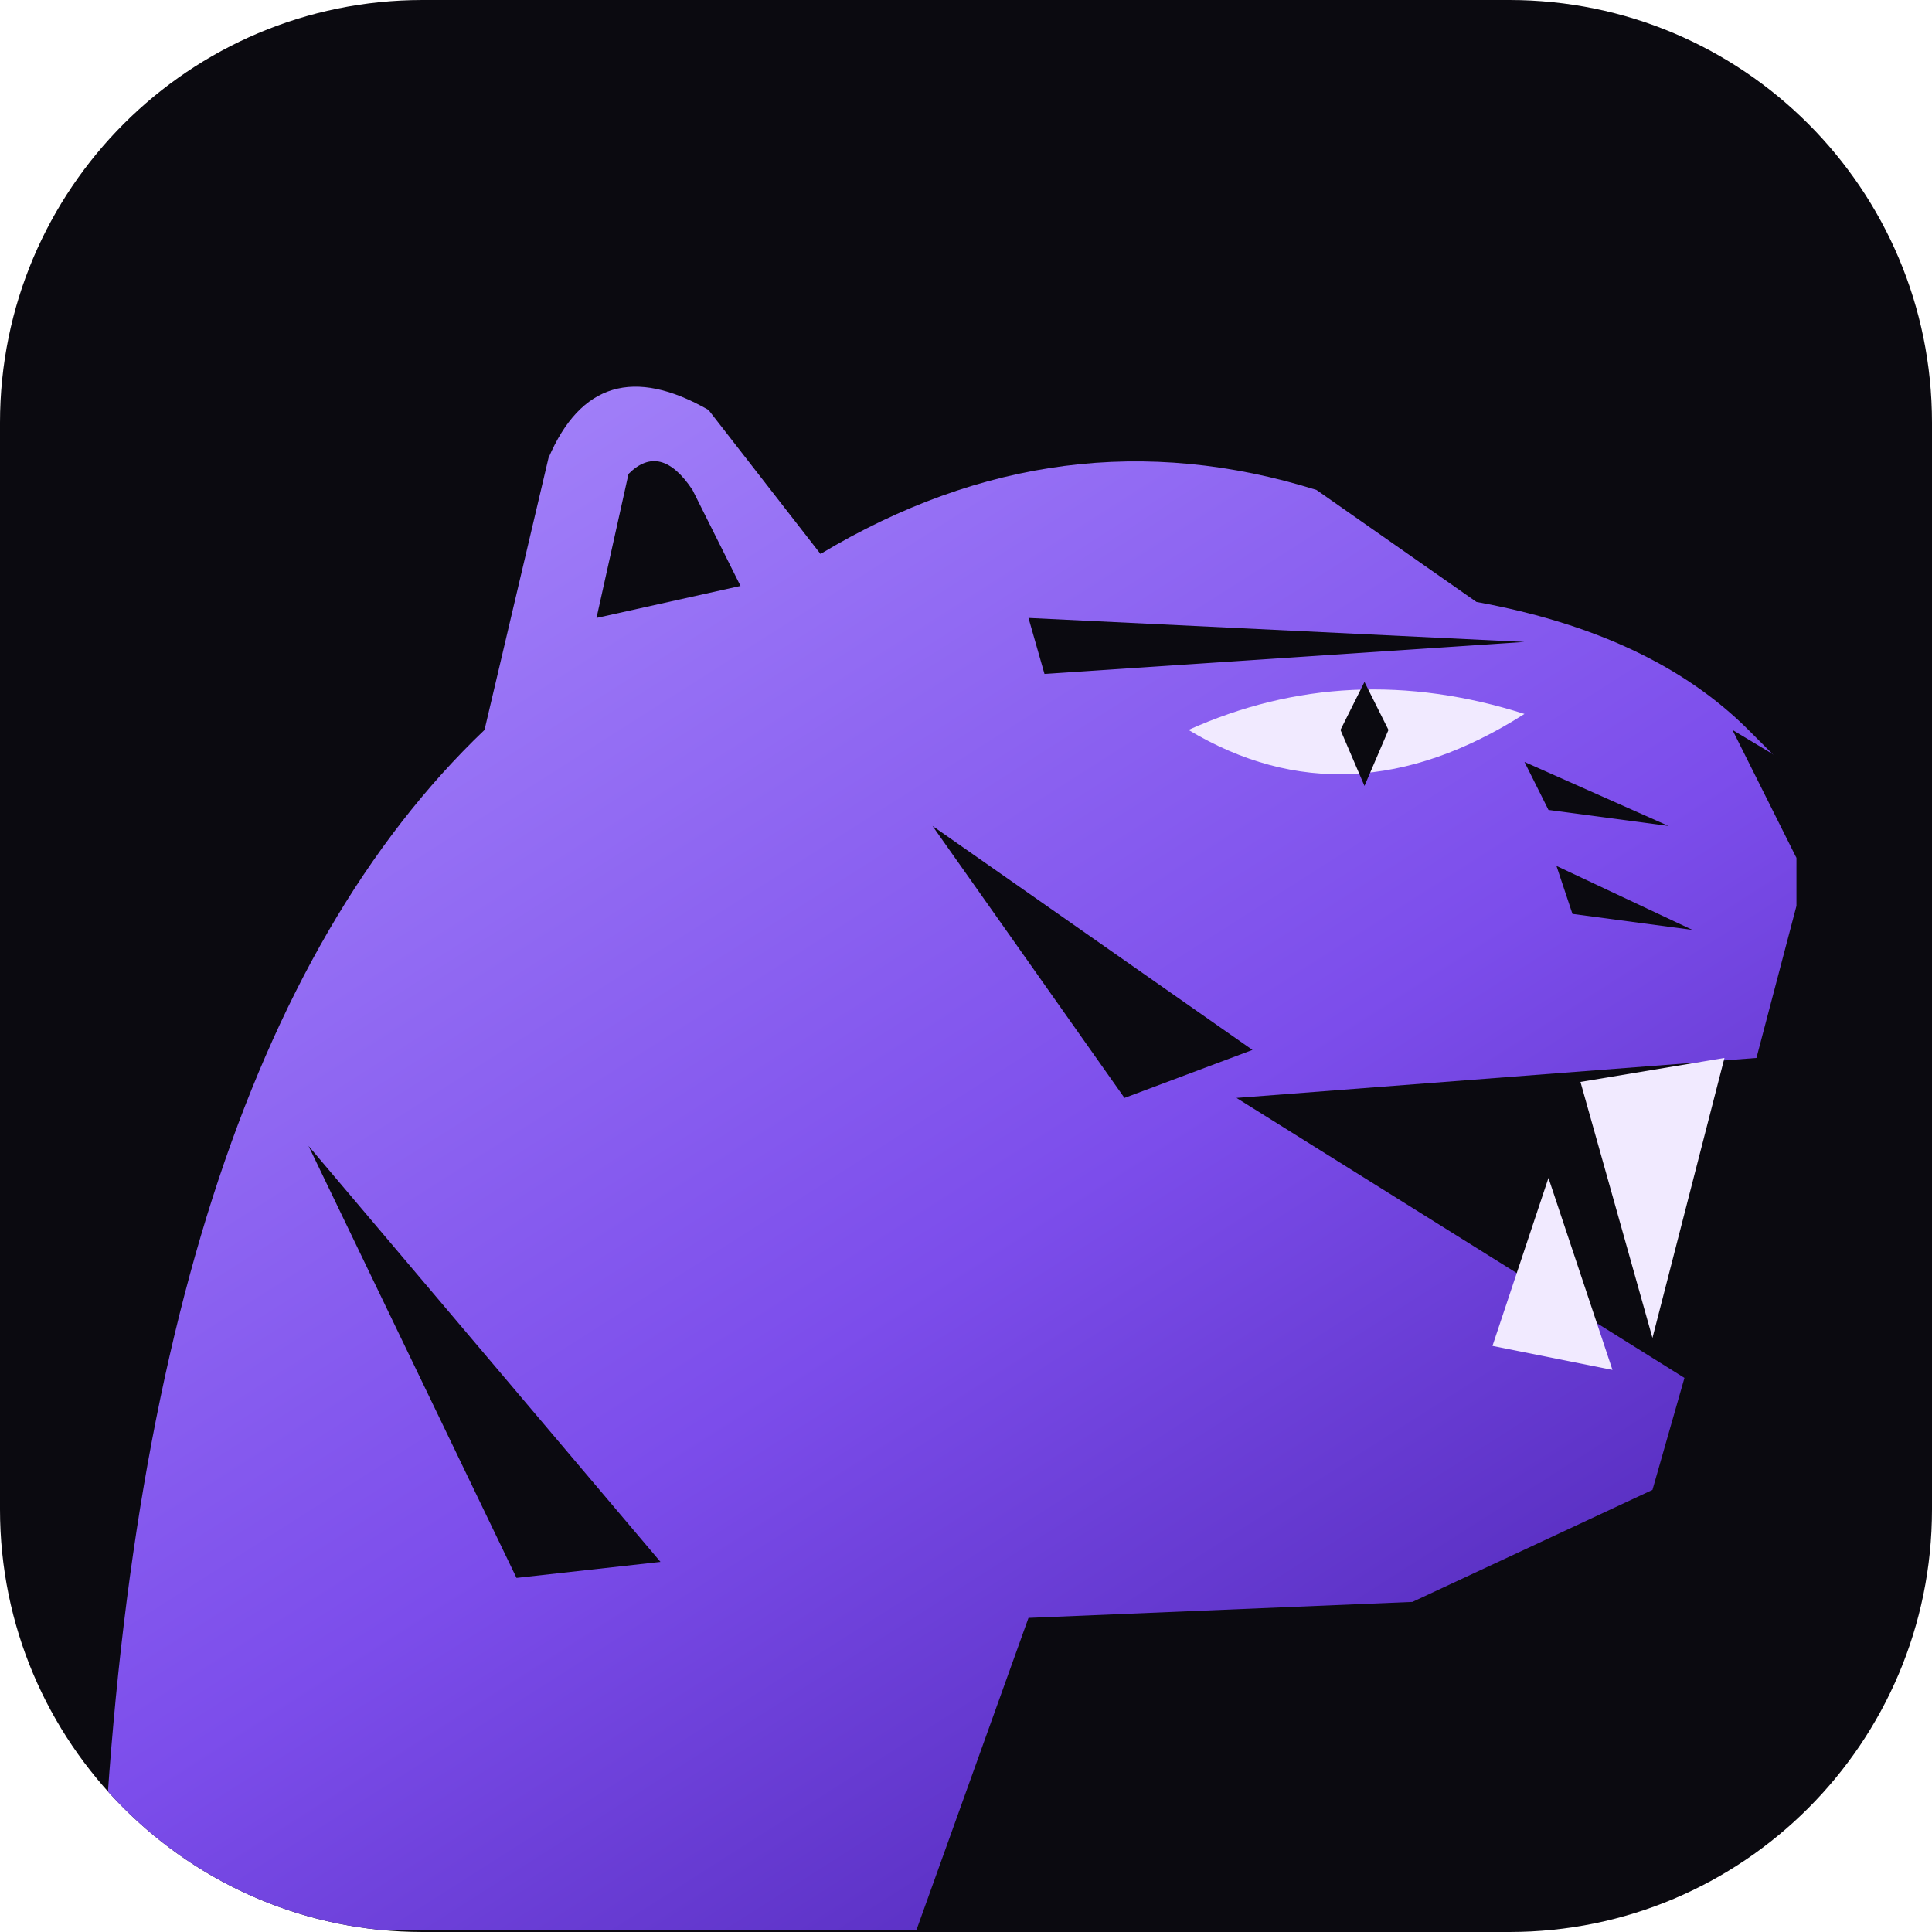
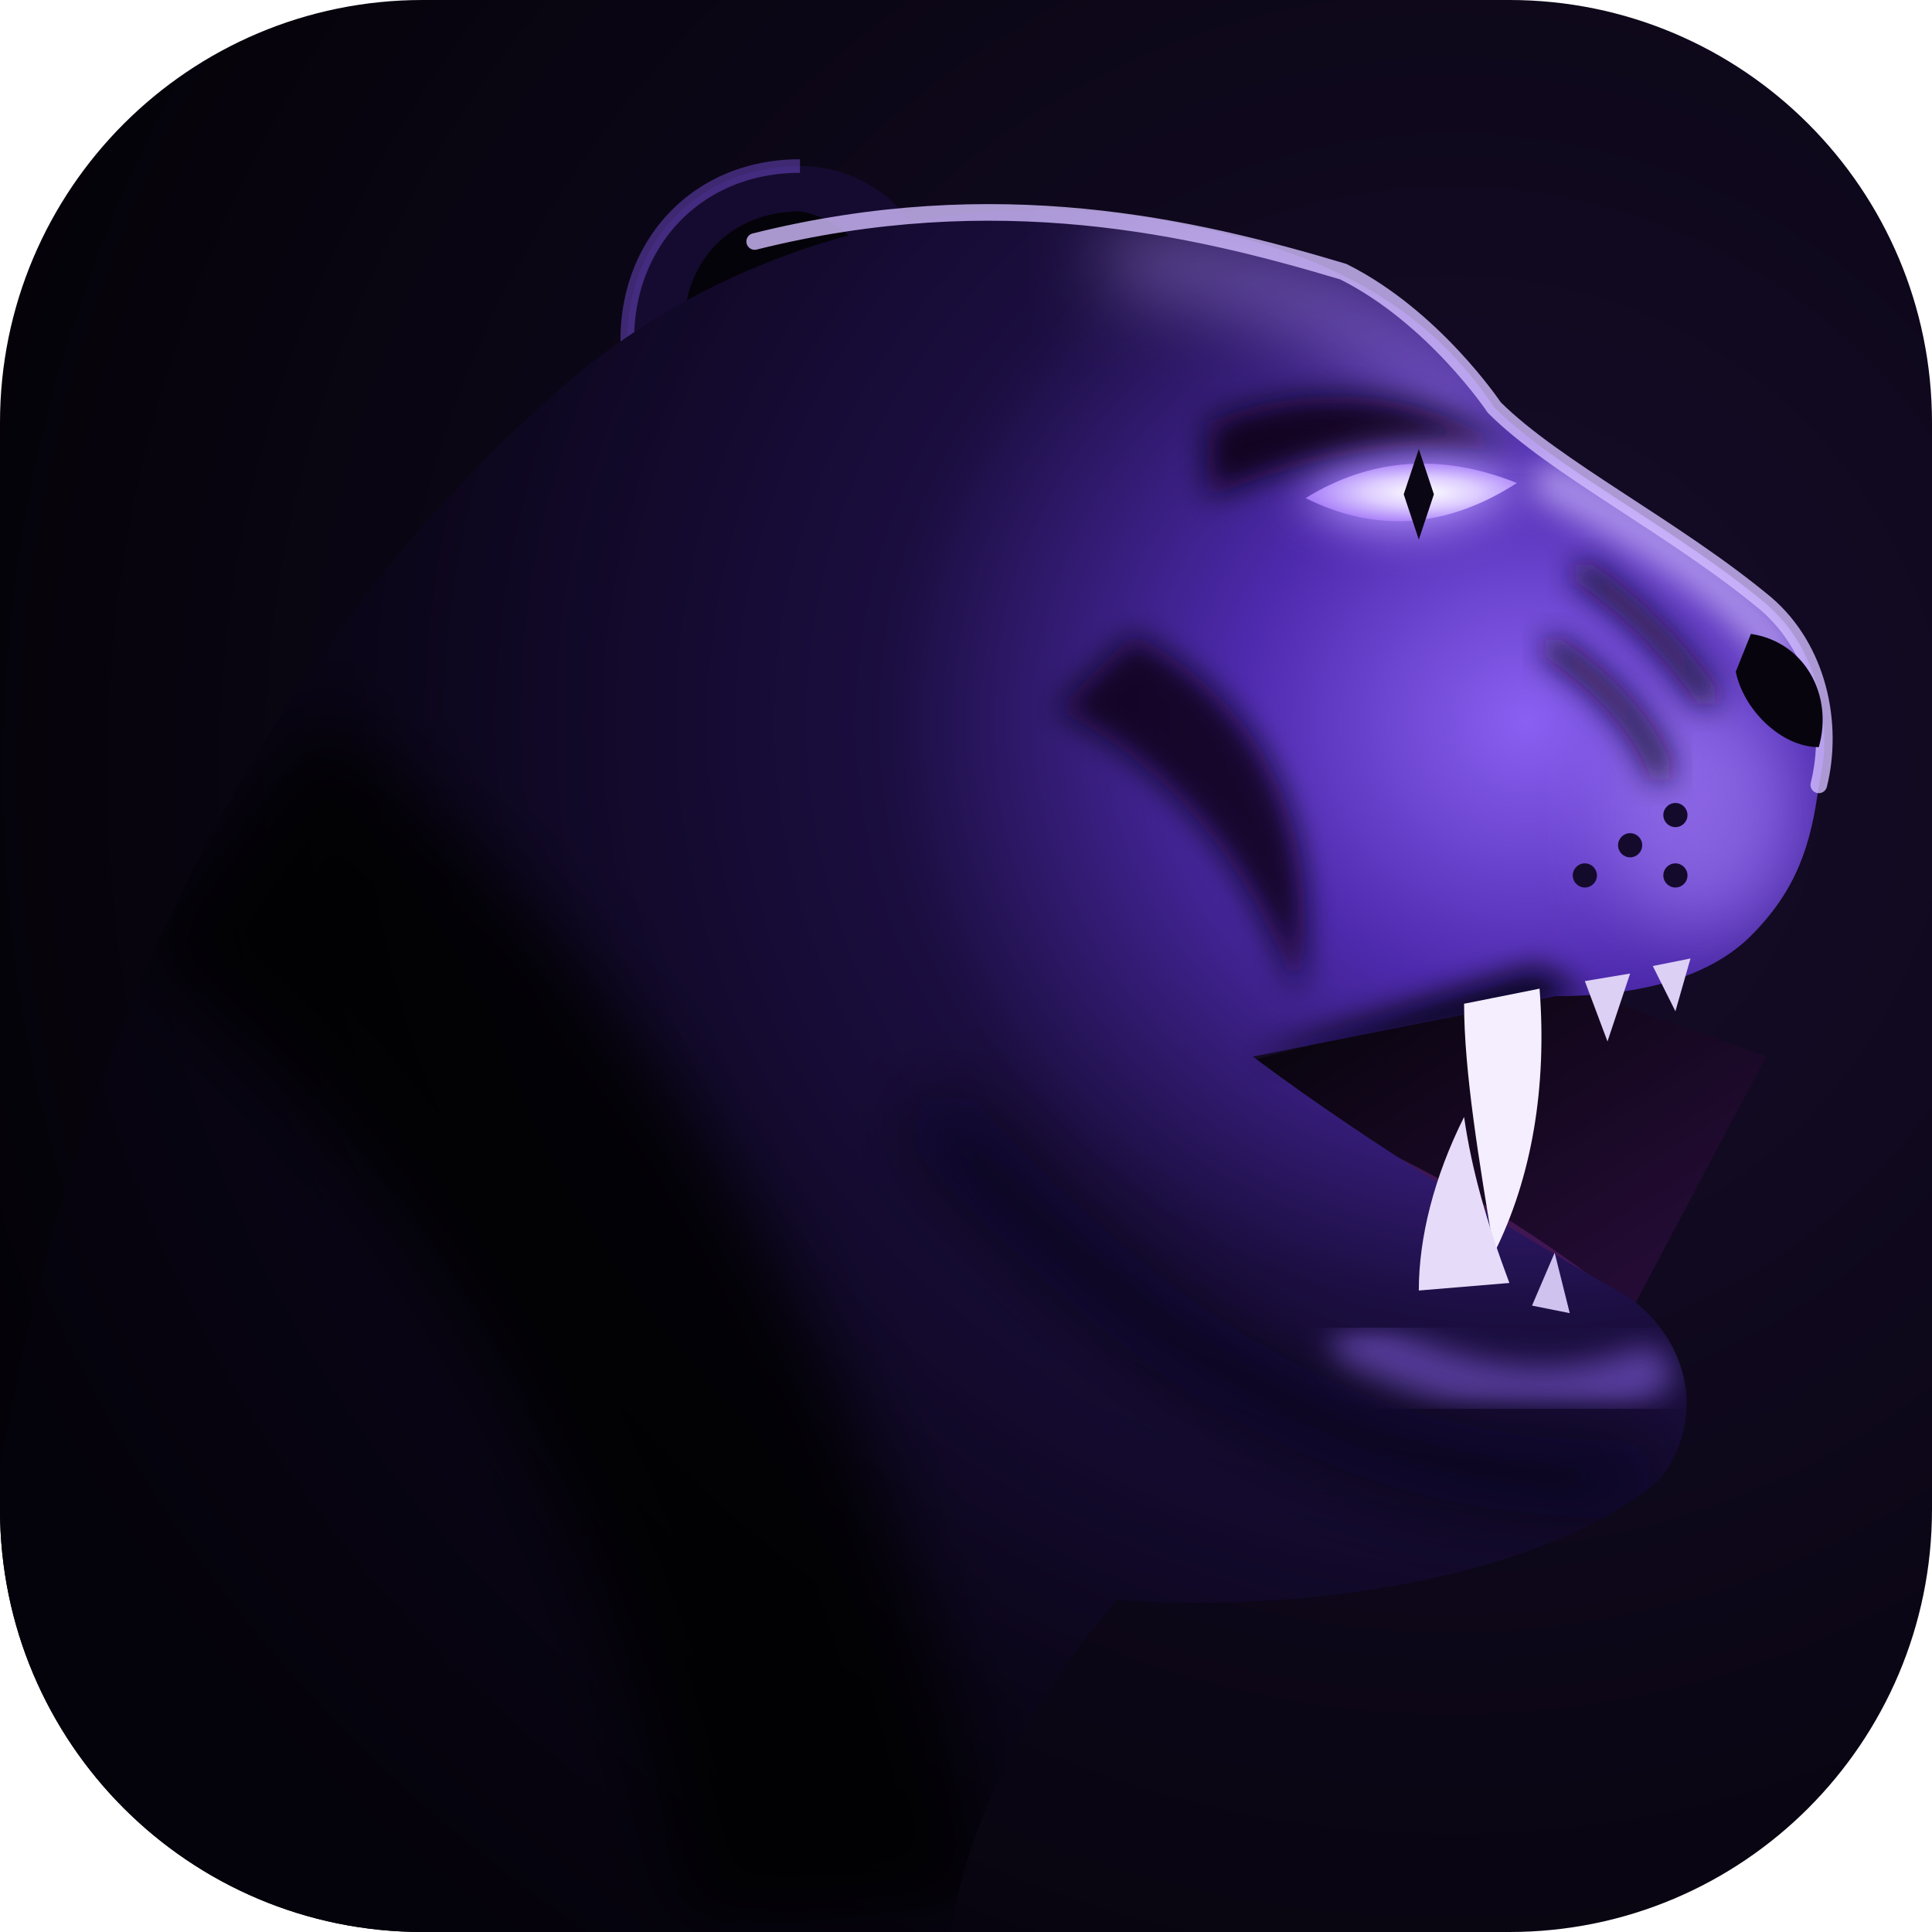
<svg xmlns="http://www.w3.org/2000/svg" viewBox="0 0 256 256" role="img" aria-label="Git Panther">
  <defs>
    <clipPath id="gp-badge">
      <rect width="256" height="256" rx="56" />
    </clipPath>
-     <linearGradient id="gp-coat" x1="0.15" y1="0" x2="0.85" y2="1">
-       <stop offset="0" stop-color="#A585FA" />
-       <stop offset="0.55" stop-color="#7C4DEB" />
-       <stop offset="1" stop-color="#4A22B0" />
+     <radialGradient id="gp-bg" cx="0.75" cy="0.4" r="0.8">
+       <stop offset="0" stop-color="#170D2C" />
+       <stop offset="1" stop-color="#040208" />
+     </radialGradient>
+     <radialGradient id="gp-coat" cx="0.84" cy="0.3" r="0.9">
+       <stop offset="0" stop-color="#8A60F2" />
+       <stop offset="0.17" stop-color="#4E2AAE" />
+       <stop offset="0.38" stop-color="#1B0E40" />
+       <stop offset="0.7" stop-color="#0A0517" />
+       <stop offset="1" stop-color="#04020A" />
+     </radialGradient>
+     <linearGradient id="gp-mouth" x1="0" y1="0" x2="1" y2="1">
+       <stop offset="0" stop-color="#050309" />
+       <stop offset="1" stop-color="#2A0D3D" />
    </linearGradient>
+     <radialGradient id="gp-eye" cx="0.55" cy="0.5" r="0.6">
+       <stop offset="0" stop-color="#FFFFFF" />
+       <stop offset="0.45" stop-color="#DCCBFF" />
+       <stop offset="1" stop-color="#9B6CF7" />
+     </radialGradient>
+     <filter id="gp-blur2" x="-30%" y="-30%" width="160%" height="160%">
+       <feGaussianBlur stdDeviation="2" />
+     </filter>
+     <filter id="gp-blur5" x="-30%" y="-30%" width="160%" height="160%">
+       <feGaussianBlur stdDeviation="5" />
+     </filter>
+     <filter id="gp-glow" x="-100%" y="-100%" width="300%" height="300%">
+       <feGaussianBlur stdDeviation="3" />
+     </filter>
+     <path id="gp-head" d="M-6 256       C-4 170 22 96 76 50       C100 30 132 24 158 30       C178 34 190 42 198 54       C206 62 222 70 234 80       C241 86 243 96 241 104       C240 112 238 118 232 124       C226 130 216 132 206 132       L166 140       C182 152 202 164 216 172       C224 178 226 188 220 196       C206 208 176 214 148 212       C136 226 128 242 126 256 Z" />
+     <clipPath id="gp-head-clip">
+       <use href="#gp-head" />
+     </clipPath>
  </defs>
-   <rect width="256" height="256" rx="56" fill="#0B0A10" />
  <g clip-path="url(#gp-badge)">
-     <g transform="translate(-10 -22) scale(1.06)">
-       <path d="M22 262                Q26 154 70 112                L78 78                Q84 64 98 72                L112 90                Q142 72 174 82                L194 96                Q216 100 228 112                L234 118                L234 134                L229 153                L164 158                L220 193                L216 207                L186 221                L138 223                L124 262 Z" fill="url(#gp-coat)" />
-       <g fill="#0B0A10">
-         <path d="M84 98 L88 80 Q92 76 96 82 L102 94 Z" />
-         <path d="M138 98 L200 101 L140 105 Z" />
-         <path d="M200 116 L218 124 L203 122 Z" />
-         <path d="M204 129 L221 137 L206 135 Z" />
-         <path d="M126 124 L166 152 L150 158 Z" />
-         <path d="M48 164 L92 216 L74 218 Z" />
-         <path d="M226 112 L236 118 L234 128 Z" />
+     <rect width="256" height="256" fill="url(#gp-bg)" />
+     <path d="M206 130 L164 141 L216 174 L234 140 Z" fill="url(#gp-mouth)" />
+     <path d="M178 150 C192 156 204 164 212 170 C204 170 190 164 178 150 Z" fill="#4A1A5C" opacity="0.8" />
+     <path d="M84 52 C80 36 90 22 106 22 C116 22 124 30 124 40 Z" fill="#150B30" />
+     <path d="M91 47 C89 36 96 28 106 28 C112 29 116 34 116 40 Z" fill="#05030A" />
+     <path d="M84 52 C80 36 90 22 106 22" stroke="#7A52E0" stroke-width="1.8" fill="none" opacity="0.45" />
+     <use href="#gp-head" fill="url(#gp-coat)" />
+     <g clip-path="url(#gp-head-clip)">
+       <path d="M150 34 C170 36 186 44 196 56" stroke="#B898FF" stroke-width="8" fill="none" stroke-linecap="round" opacity="0.5" filter="url(#gp-blur5)" />
+       <path d="M206 64 C218 70 228 76 236 86" stroke="#CDB6FF" stroke-width="6" fill="none" stroke-linecap="round" opacity="0.7" filter="url(#gp-blur2)" />
+       <ellipse cx="226" cy="108" rx="13" ry="16" fill="#A884FB" opacity="0.55" filter="url(#gp-blur5)" />
+       <path d="M180 178 C196 186 208 186 218 182" stroke="#8E66F4" stroke-width="7" fill="none" stroke-linecap="round" opacity="0.55" filter="url(#gp-blur2)" />
+       <path d="M160 56 C174 50 190 52 200 60 C188 58 174 60 160 66 Z" fill="#0A0616" opacity="0.9" filter="url(#gp-blur2)" />
+       <path d="M210 76 C216 80 222 86 226 92" stroke="#130A2A" stroke-width="3" fill="none" stroke-linecap="round" filter="url(#gp-blur2)" />
+       <path d="M206 86 C212 90 218 96 220 102" stroke="#130A2A" stroke-width="3" fill="none" stroke-linecap="round" filter="url(#gp-blur2)" />
+       <path d="M150 84 C166 92 176 108 172 132 C166 116 156 102 140 94 Z" fill="#0B0618" opacity="0.85" filter="url(#gp-blur2)" />
+       <path d="M204 128 C190 132 178 136 166 140 C180 140 196 136 210 132 Z" fill="#05030A" opacity="0.9" filter="url(#gp-blur2)" />
+       <path d="M126 150 C150 176 176 196 214 196" stroke="#05030A" stroke-width="10" fill="none" stroke-linecap="round" opacity="0.6" filter="url(#gp-blur5)" />
+       <path d="M30 110 C70 140 100 190 112 256" stroke="#030206" stroke-width="40" fill="none" opacity="0.85" filter="url(#gp-blur5)" />
+       <g fill="#140A2C">
+         <circle cx="216" cy="112" r="1.6" />
+         <circle cx="222" cy="108" r="1.6" />
+         <circle cx="222" cy="116" r="1.6" />
+         <circle cx="210" cy="116" r="1.6" />
      </g>
-       <path d="M158 112 Q178 103 200 110 Q178 124 158 112 Z" fill="#F1EAFF" />
-       <path d="M180 106 L183 112 L180 119 L177 112 Z" fill="#0B0A10" />
-       <path d="M225 153 L216 188 L207 156 Z" fill="#F1EAFF" />
-       <path d="M211 192 L203 168 L196 189 Z" fill="#F1EAFF" />
    </g>
+     <path d="M100 32 C132 24 158 30 178 36 C190 42 198 54 198 54 C206 62 222 70 234 80 C241 86 243 96 241 104" stroke="#D2BDFF" stroke-width="2.2" fill="none" stroke-linecap="round" opacity="0.8" />
+     <path d="M232 84 C239 85 243 92 241 99 C236 99 231 94 230 89 Z" fill="#07040E" />
+     <path d="M204 131 C205 144 203 156 198 166 C196 154 194 142 194 133 Z" fill="#F4EEFF" />
+     <path d="M216 129 L213 138 L210 130 Z" fill="#DCD0F5" />
+     <path d="M224 127 L222 134 L219 128 Z" fill="#DCD0F5" />
+     <path d="M200 170 C197 162 195 155 194 148 C190 156 188 164 188 171 Z" fill="#E6DCFA" />
+     <path d="M208 174 L206 166 L203 173 Z" fill="#CFC2EE" />
+     <path d="M172 66 Q186 57 202 64 Q187 75 172 66 Z" fill="#B596FF" filter="url(#gp-glow)" />
+     <path d="M173 66 Q186 58 201 64 Q187 73 173 66 Z" fill="url(#gp-eye)" />
+     <path d="M188 59.5 L190 65.5 L188 71.5 L186 65.5 Z" fill="#0B0614" />
  </g>
</svg>
